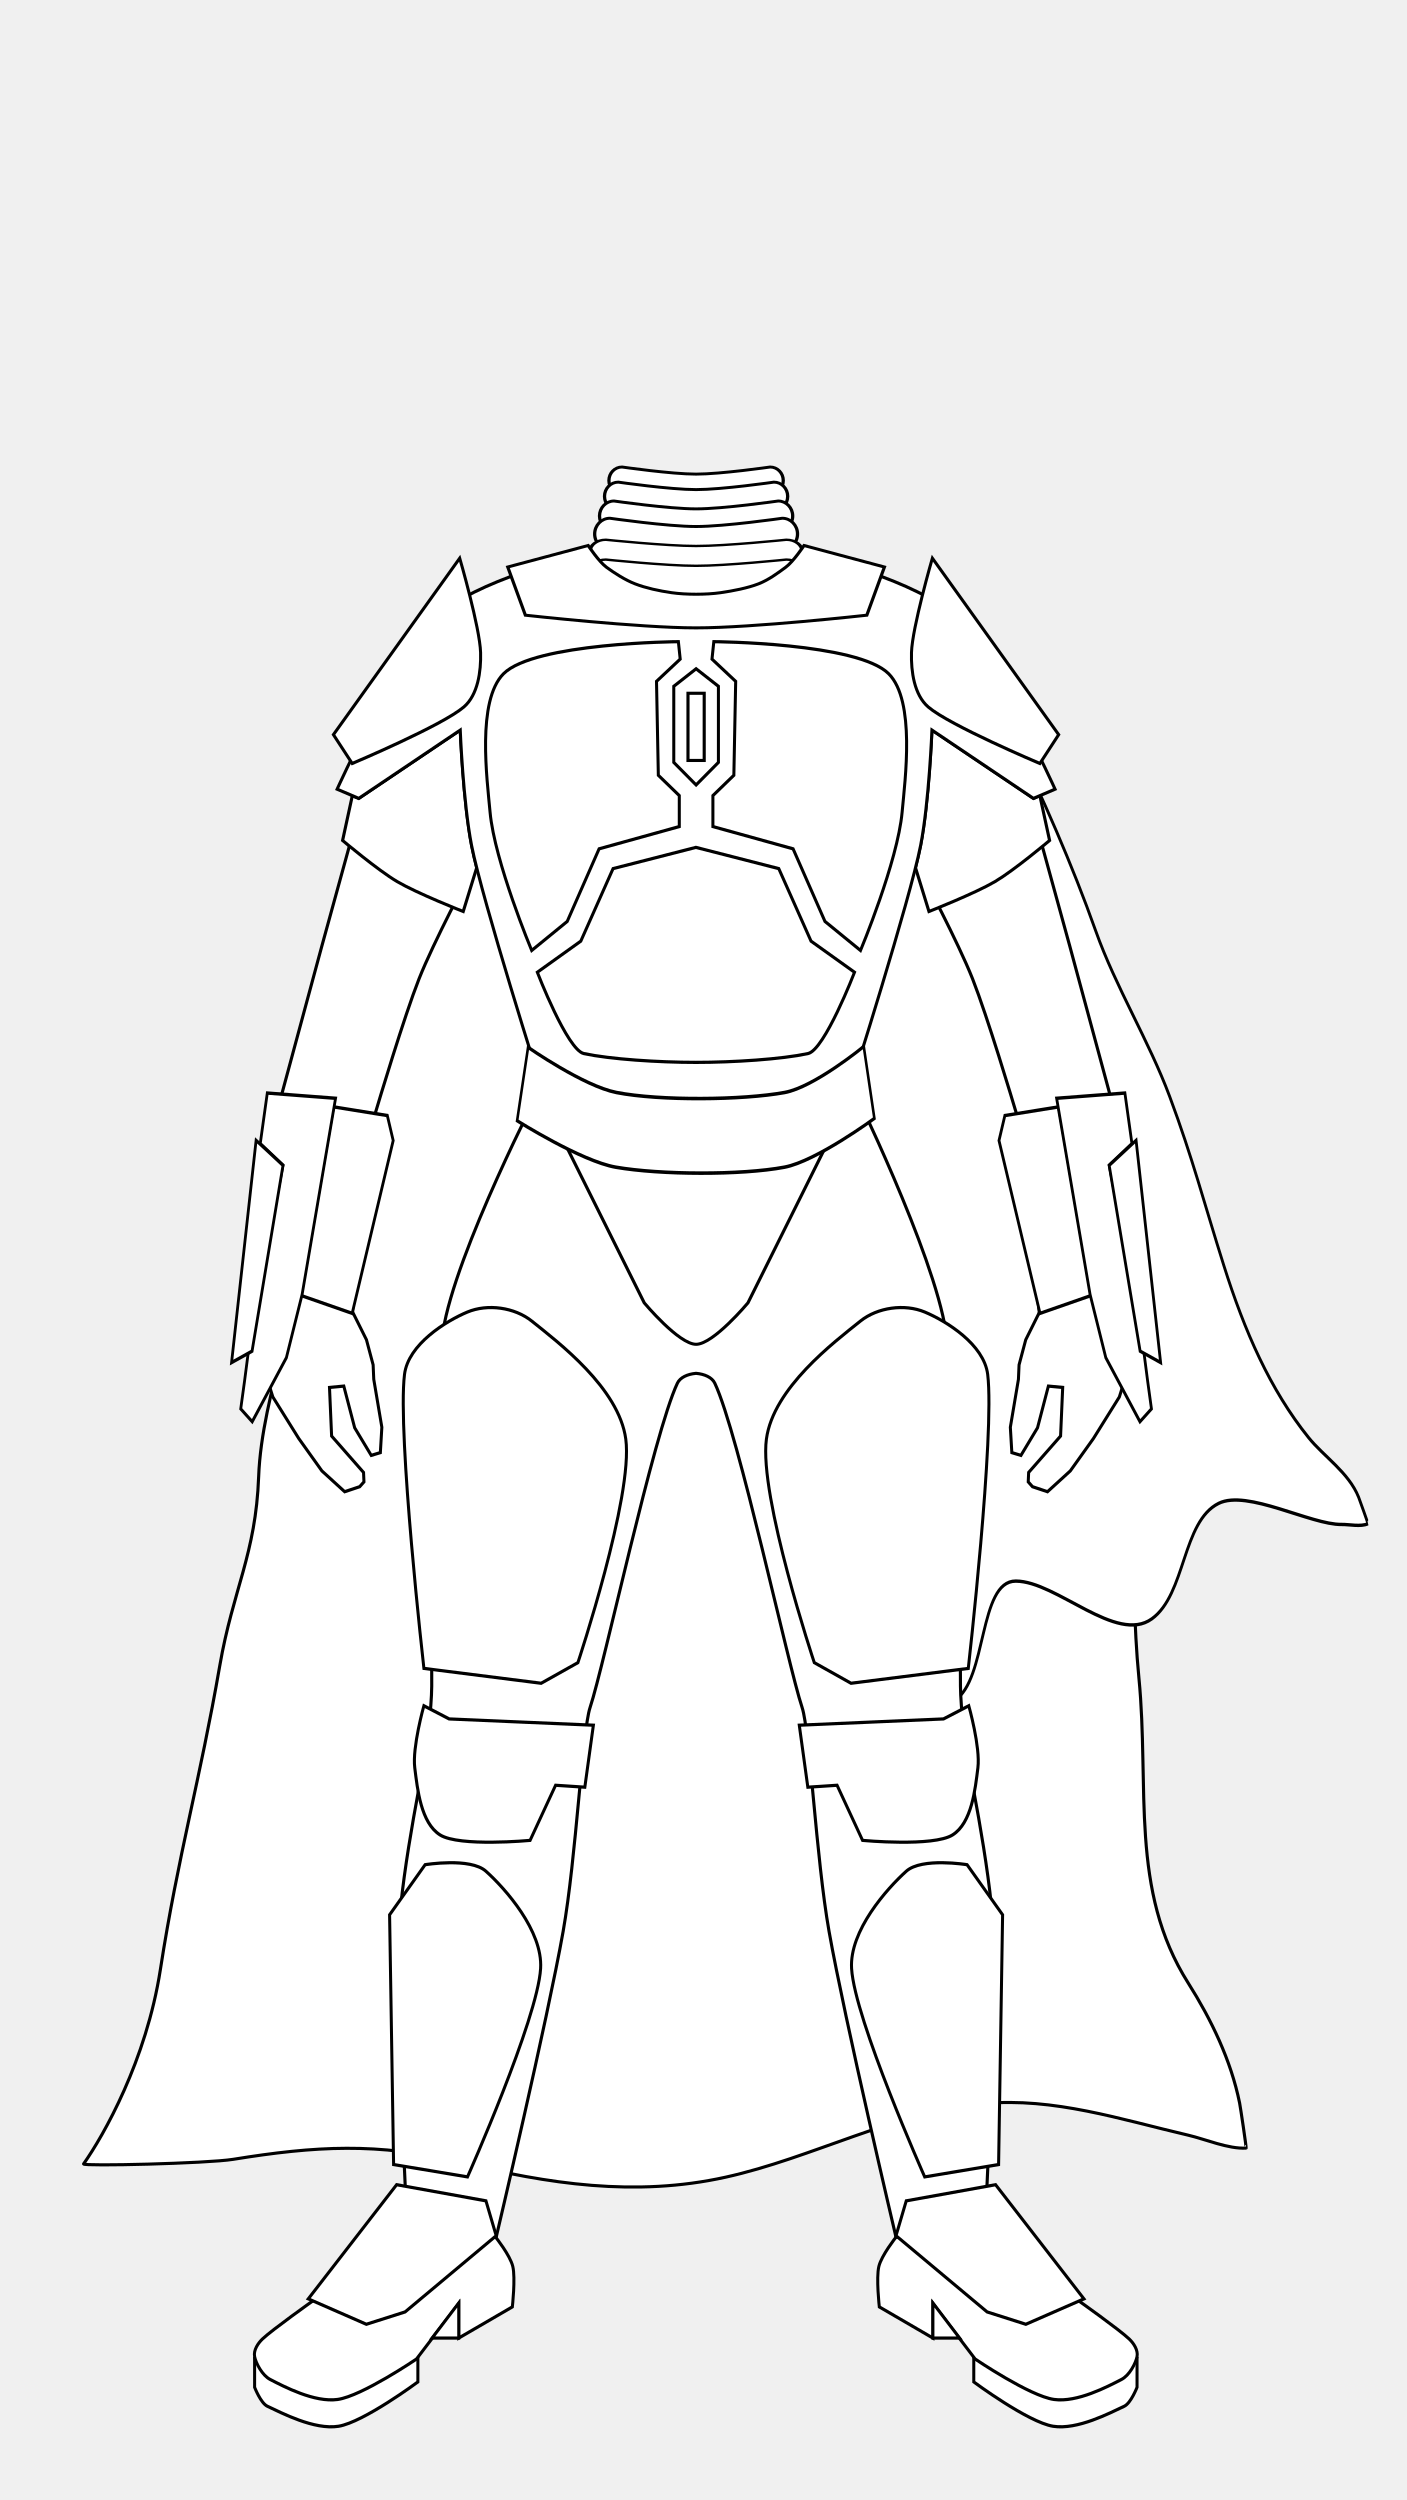
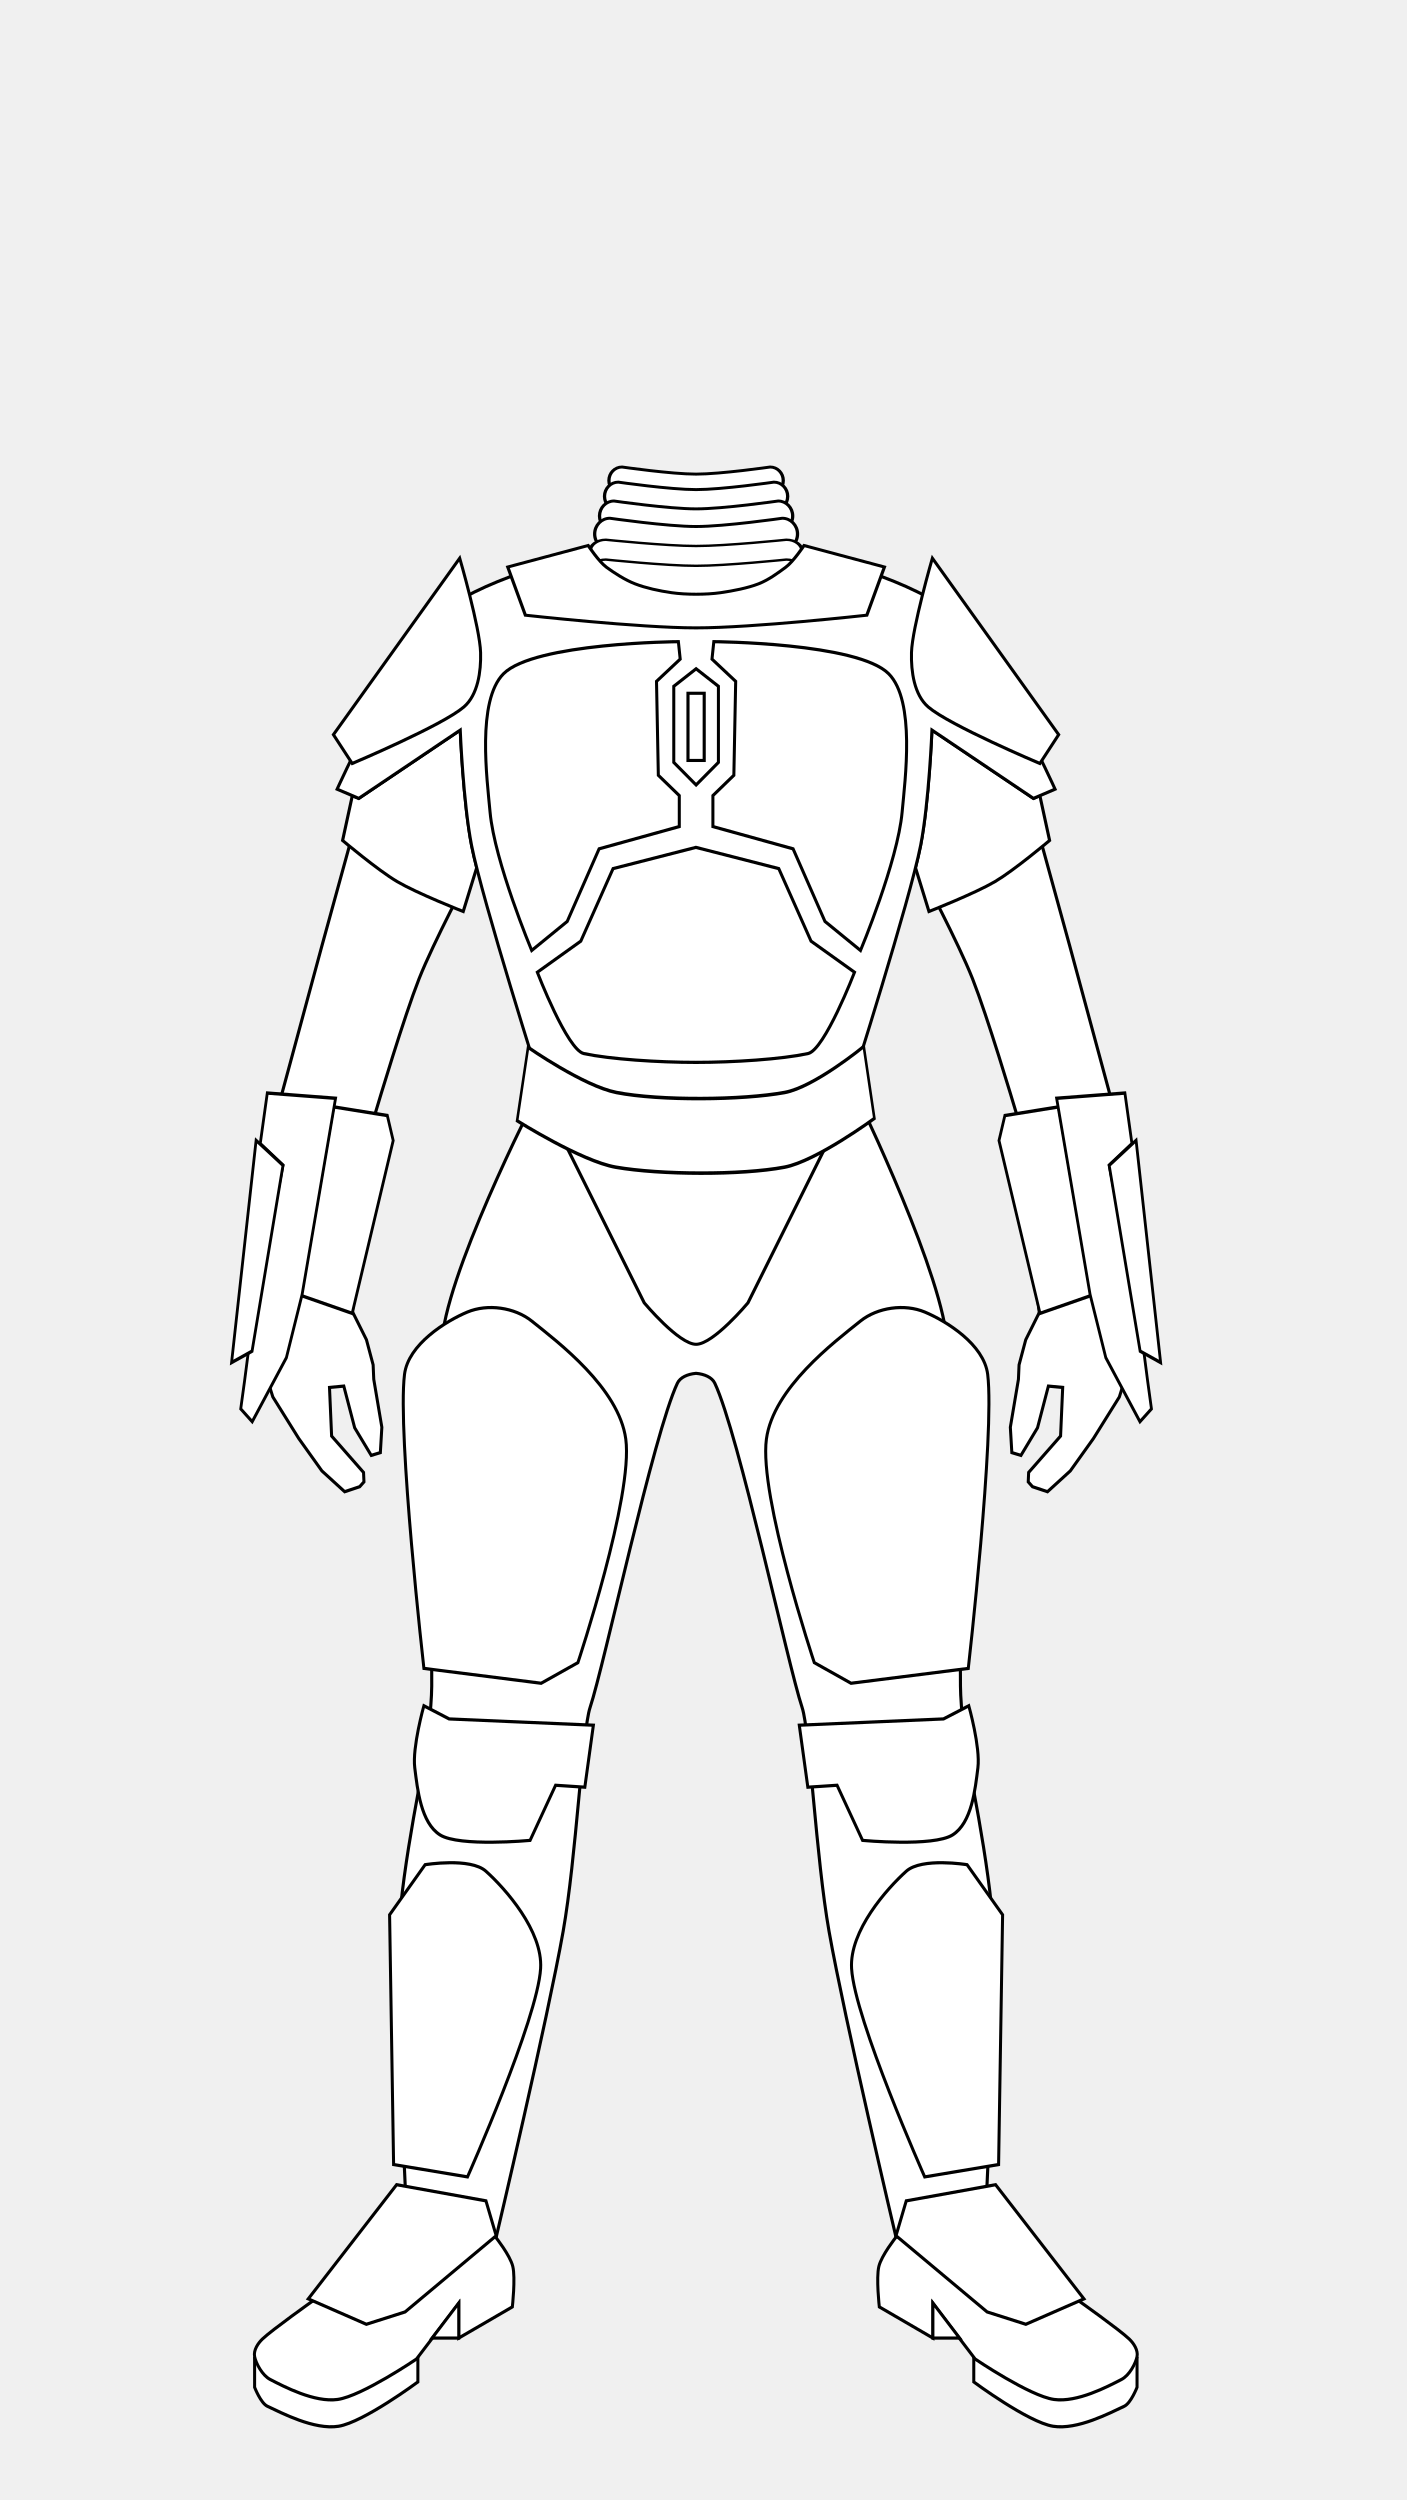
<svg xmlns="http://www.w3.org/2000/svg" id="Female-Body" width="100%" height="100%" viewBox="0 0 1800 3200" version="1.1" style="stroke:black;fill:white;">
  <style>
		.overrideFill [style] {
			fill: inherit !important;
		}
	</style>
-   <g id="Back" transform="matrix(1,0,0,1,-345.148,0)">
-     <g id="Cape-Full" transform="matrix(4.16667,0,0,4.16667,-106.797,-2.27374e-13)">
-       <path d="M282.382,188.133C252.498,199.416 219.224,253.787 215.107,295.138C212.51,321.231 199.786,347.741 200.978,373.719C202.186,400.062 188.897,427.382 187.92,453.706C187.04,477.422 180.043,488.257 175.981,511.709C169.904,546.803 163.185,569.926 157.733,605.049C153.4,632.967 140.299,656.04 134.145,664.751C133.582,665.547 172.258,664.613 180.066,663.35C205.284,659.269 224.613,658.09 249.639,664.229C276.827,670.898 303.539,674.986 331.343,668.837C358.129,662.913 383.311,648.755 410.783,646.225C432.127,644.259 452.952,651.144 473.474,655.924C478.676,657.136 485.884,660.234 491.268,659.892C491.404,659.884 489.545,647.386 489.273,646.04C486.62,632.918 480.568,620.393 473.47,609.161C455.416,580.592 461.642,549.247 458.342,515.481C455.143,482.746 458.488,449.941 452.986,417.265C448.119,388.362 431.018,361.468 426.736,332.303C421.711,298.087 410.04,261.437 399.709,228.191C387.039,187.419 312.266,176.85 282.382,188.133Z" style="stroke-width:0.96px;" />
-     </g>
-     <g id="Cape-Shoulder" transform="matrix(0.871254,0,0,1.0528,77.8679,13.0749)">
-       <path d="M1552.7,783.806C1536.45,746.35 1522.52,708.924 1522.52,708.924C1528.19,698.577 1571.95,698.914 1584.23,699.549C1612.85,701.028 1653.09,711.751 1670.56,729.276C1680.53,739.27 1700.88,739.819 1707.64,751.967C1708.17,752.916 1714.34,763.088 1713.75,763.539C1713.67,763.599 1717.21,784.138 1721.36,808.087C1750.4,827.225 1776.49,852.445 1794.03,881.876C1838.26,956.076 1882.39,1039.73 1916.55,1119.39C1945.68,1187.3 1994.99,1253.64 2025.12,1320.56C2059.17,1396.22 2075.4,1449.28 2104.84,1526.43C2135.2,1606.03 2172.7,1677.06 2229.28,1735.43C2251.53,1758.38 2288.19,1777.74 2302.77,1807.86C2304.26,1810.95 2316.79,1840.04 2316.52,1840.14C2305.86,1844.13 2289.09,1840.88 2277.71,1841.02C2232.81,1841.54 2138.94,1798.1 2097.11,1815.4C2043.26,1837.66 2049.08,1925.72 1999,1955.77C1947.02,1986.97 1858.82,1909.99 1799.1,1909.88C1744.13,1909.77 1757.38,2030.24 1709.18,2054.92C1694.26,2062.56 1596.3,2064.12 1596.88,2061.87C1603.23,2037.21 1613.58,1973.8 1602.77,1903.84C1589.18,1815.83 1586.57,1756.05 1574.26,1667.74C1566.04,1608.72 1572.61,1578.45 1557.76,1520.67C1541.28,1456.53 1549.02,1382.75 1528.1,1319.86C1507.47,1257.83 1514.64,1186.34 1501.6,1121.81C1480.94,1019.54 1498.72,829.766 1551.31,784.951C1551.77,784.562 1552.23,784.181 1552.7,783.806Z" style="stroke-width:4.14px;" />
-     </g>
+   <g id="Back">
+     <defs>
+       <g id="Cape-Full" transform="matrix(4.16667,0,0,4.16667,-106.797,-2.27374e-13)">
+         <path d="M282.382,188.133C252.498,199.416 219.224,253.787 215.107,295.138C212.51,321.231 199.786,347.741 200.978,373.719C202.186,400.062 188.897,427.382 187.92,453.706C187.04,477.422 180.043,488.257 175.981,511.709C169.904,546.803 163.185,569.926 157.733,605.049C153.4,632.967 140.299,656.04 134.145,664.751C133.582,665.547 172.258,664.613 180.066,663.35C205.284,659.269 224.613,658.09 249.639,664.229C276.827,670.898 303.539,674.986 331.343,668.837C358.129,662.913 383.311,648.755 410.783,646.225C432.127,644.259 452.952,651.144 473.474,655.924C478.676,657.136 485.884,660.234 491.268,659.892C491.404,659.884 489.545,647.386 489.273,646.04C486.62,632.918 480.568,620.393 473.47,609.161C455.416,580.592 461.642,549.247 458.342,515.481C455.143,482.746 458.488,449.941 452.986,417.265C448.119,388.362 431.018,361.468 426.736,332.303C421.711,298.087 410.04,261.437 399.709,228.191C387.039,187.419 312.266,176.85 282.382,188.133Z" style="stroke-width:0.96px;" />
+       </g>
+       <g id="Cape-Shoulder" transform="matrix(0.871254,0,0,1.0528,77.8679,13.0749)">
+         <path d="M1552.7,783.806C1536.45,746.35 1522.52,708.924 1522.52,708.924C1528.19,698.577 1571.95,698.914 1584.23,699.549C1612.85,701.028 1653.09,711.751 1670.56,729.276C1680.53,739.27 1700.88,739.819 1707.64,751.967C1708.17,752.916 1714.34,763.088 1713.75,763.539C1713.67,763.599 1717.21,784.138 1721.36,808.087C1750.4,827.225 1776.49,852.445 1794.03,881.876C1838.26,956.076 1882.39,1039.73 1916.55,1119.39C1945.68,1187.3 1994.99,1253.64 2025.12,1320.56C2059.17,1396.22 2075.4,1449.28 2104.84,1526.43C2135.2,1606.03 2172.7,1677.06 2229.28,1735.43C2251.53,1758.38 2288.19,1777.74 2302.77,1807.86C2304.26,1810.95 2316.79,1840.04 2316.52,1840.14C2305.86,1844.13 2289.09,1840.88 2277.71,1841.02C2232.81,1841.54 2138.94,1798.1 2097.11,1815.4C2043.26,1837.66 2049.08,1925.72 1999,1955.77C1947.02,1986.97 1858.82,1909.99 1799.1,1909.88C1744.13,1909.77 1757.38,2030.24 1709.18,2054.92C1694.26,2062.56 1596.3,2064.12 1596.88,2061.87C1603.23,2037.21 1613.58,1973.8 1602.77,1903.84C1589.18,1815.83 1586.57,1756.05 1574.26,1667.74C1566.04,1608.72 1572.61,1578.45 1557.76,1520.67C1541.28,1456.53 1549.02,1382.75 1528.1,1319.86C1507.47,1257.83 1514.64,1186.34 1501.6,1121.81C1480.94,1019.54 1498.72,829.766 1551.31,784.951C1551.77,784.562 1552.23,784.181 1552.7,783.806Z" style="stroke-width:4.14px;" />
+       </g>
+     </defs>
+     <g id="Cape" transform="matrix(1,0,0,1,-345.148,0)">
+ 			</g>
  </g>
  <g id="Body">
-     <g id="Boots">
-       <g transform="matrix(1.32813,0,0,1.71875,272.497,40.8176)">
-         <g transform="matrix(-1.31718,0,0,1.08136,1689.97,-124.051)">
-           <path d="M726.29,1716.4L726.29,1733.18C726.29,1733.18 686.583,1760.92 668.24,1763.71C650.512,1766.41 626.465,1754.43 616.231,1749.95C611.31,1747.8 606.835,1736.87 606.835,1736.87L606.835,1716.07C606.835,1716.07 612.824,1727.35 618.244,1729.82C628.534,1734.52 668.576,1744.25 668.576,1744.25L726.29,1716.4Z" style="stroke-width:2.22px;" />
-         </g>
-         <g transform="matrix(-1.31718,0,0,1.08136,1689.97,-122.969)">
-           <path d="M649.785,1676.13C649.785,1676.13 619.698,1696.21 612.54,1702.64C609.227,1705.62 605.942,1710.36 606.835,1714.72C607.786,1719.37 612.409,1727.66 618.244,1730.49C628.366,1735.41 650.646,1746.48 667.569,1744.25C685.409,1741.9 725.283,1716.4 725.283,1716.4L756.196,1678.15L756.196,1701.97L795.412,1680.5C795.412,1680.5 797.784,1660.65 795.748,1652.65C793.795,1644.97 783.196,1632.47 783.196,1632.47L717.376,1626.14L649.785,1676.13Z" style="stroke-width:2.22px;" />
-         </g>
-         <g transform="matrix(-1.31718,0,0,1.08136,1689.97,-122.969)">
-           <path d="M736.692,1701.97L756.196,1701.97L756.196,1677.81L736.692,1701.97Z" style="stroke-width:2.22px;" />
-         </g>
-       </g>
-       <g transform="matrix(-1.32813,0,0,1.71875,1508.81,40.8176)">
-         <g transform="matrix(-1.31718,0,0,1.08136,1689.97,-124.051)">
-           <path d="M726.29,1716.4L726.29,1733.18C726.29,1733.18 686.583,1760.92 668.24,1763.71C650.512,1766.41 626.465,1754.43 616.231,1749.95C611.31,1747.8 606.835,1736.87 606.835,1736.87L606.835,1716.07C606.835,1716.07 612.824,1727.35 618.244,1729.82C628.534,1734.52 668.576,1744.25 668.576,1744.25L726.29,1716.4Z" style="stroke-width:2.22px;" />
-         </g>
-         <g transform="matrix(-1.31718,0,0,1.08136,1689.97,-122.969)">
-           <path d="M649.785,1676.13C649.785,1676.13 619.698,1696.21 612.54,1702.64C609.227,1705.62 605.942,1710.36 606.835,1714.72C607.786,1719.37 612.409,1727.66 618.244,1730.49C628.366,1735.41 650.646,1746.48 667.569,1744.25C685.409,1741.9 725.283,1716.4 725.283,1716.4L756.196,1678.15L756.196,1701.97L795.412,1680.5C795.412,1680.5 797.784,1660.65 795.748,1652.65C793.795,1644.97 783.196,1632.47 783.196,1632.47L717.376,1626.14L649.785,1676.13Z" style="stroke-width:2.22px;" />
-         </g>
-         <g transform="matrix(-1.31718,0,0,1.08136,1689.97,-122.969)">
-           <path d="M736.692,1701.97L756.196,1701.97L756.196,1677.81L736.692,1701.97Z" style="stroke-width:2.22px;" />
-         </g>
-       </g>
-     </g>
    <g id="Flight-Suit">
-       <path d="M411.951,1211L460.452,1034.78L527.914,1057.97L601.893,1117.44C601.893,1117.44 554.876,1206.02 536.405,1252.82C517.381,1301.02 484.443,1411.17 480.223,1425.35L450.788,1681.1L365.499,1653.77L360.152,1402.49L411.951,1211Z" style="stroke-width:4px;" />
-       <g transform="matrix(-1,0,0,1,1781.26,0)">
-         <path d="M411.951,1211L460.452,1034.78L527.914,1057.97L601.893,1117.44C601.893,1117.44 554.876,1206.02 536.405,1252.82C517.381,1301.02 484.443,1411.17 480.223,1425.35L450.788,1681.1L365.499,1653.77L360.152,1402.49L411.951,1211Z" style="stroke-width:4px;" />
-       </g>
-       <g id="Pants" transform="matrix(1,0,0,1,-384,-56)">
-         <path d="M1274.5,1813.92C1264.02,1814.92 1254.56,1819.11 1251.09,1826.45C1220.49,1891.17 1157.49,2187.1 1139.29,2241.63C1129.38,2271.29 1121.57,2433.63 1104.79,2528.31C1084.76,2641.3 1019.12,2919.56 1019.12,2919.56L905.303,2907.8C905.303,2907.8 890.635,2628.36 894.687,2526.65C897.767,2449.36 929.614,2297.55 929.614,2297.55C929.614,2297.55 936.45,2242.11 936.611,2214.22C937.195,2113.43 931.118,1889.18 950.976,1760.44C966.682,1658.62 1077.63,1444.91 1077.63,1444.91C1077.63,1444.91 1201.92,1493.81 1275,1493.81C1348.08,1493.81 1473.41,1443.86 1473.41,1443.86C1473.41,1443.86 1579.04,1658.62 1594.74,1760.44C1614.6,1889.18 1612.81,2113.43 1613.39,2214.22C1613.55,2242.11 1620.39,2297.55 1620.39,2297.55C1620.39,2297.55 1652.23,2449.36 1655.31,2526.65C1659.37,2628.36 1644.7,2907.8 1644.7,2907.8L1530.88,2919.56C1530.88,2919.56 1465.24,2641.3 1445.21,2528.31C1428.43,2433.63 1420.62,2271.29 1410.71,2241.63C1392.51,2187.1 1329.52,1891.17 1298.91,1826.45C1295.38,1818.99 1285.67,1814.79 1275,1813.88L1274.5,1813.92Z" style="stroke-width:4px;" />
-       </g>
-       <g id="Neck-padding" transform="matrix(1.55624,0,0,1.95769,166.266,-1.56125)">
+       <g id="Padding" transform="matrix(1.55624,0,0,1.95769,166.266,-1.56125)">
        <g transform="matrix(1.29579,0,0,0.929431,-738.62,-84.9653)">
          <path d="M984.737,430.319C984.737,425.068 981.013,420.806 976.426,420.806C976.426,420.806 945.078,425.806 929.404,425.806C913.73,425.806 882.382,420.806 882.382,420.806C877.795,420.806 874.071,425.068 874.071,430.319C874.071,435.569 877.795,439.832 882.382,439.832C882.382,439.832 913.73,444.832 929.404,444.832C945.078,444.832 976.426,439.832 976.426,439.832C981.013,439.832 984.737,435.569 984.737,430.319Z" style="stroke-width:2.08px;" />
        </g>
        <g transform="matrix(1.36143,0,0,0.976507,-799.619,-94.8875)">
          <path d="M984.737,430.319C984.737,425.068 981.013,420.806 976.426,420.806C976.426,420.806 945.078,425.806 929.404,425.806C913.73,425.806 882.382,420.806 882.382,420.806C877.795,420.806 874.071,425.068 874.071,430.319C874.071,435.569 877.795,439.832 882.382,439.832C882.382,439.832 913.73,444.832 929.404,444.832C945.078,444.832 976.426,439.832 976.426,439.832C981.013,439.832 984.737,435.569 984.737,430.319Z" style="stroke-width:1.98px;" />
        </g>
        <g transform="matrix(1.43578,0,0,1.02984,-868.719,-104.993)">
          <path d="M984.737,430.319C984.737,425.068 981.013,420.806 976.426,420.806C976.426,420.806 945.078,425.806 929.404,425.806C913.73,425.806 882.382,420.806 882.382,420.806C877.795,420.806 874.071,425.068 874.071,430.319C874.071,435.569 877.795,439.832 882.382,439.832C882.382,439.832 913.73,444.832 929.404,444.832C945.078,444.832 976.426,439.832 976.426,439.832C981.013,439.832 984.737,435.569 984.737,430.319Z" style="stroke-width:1.88px;" />
        </g>
        <g transform="matrix(1.50761,0,0,1.08136,-935.486,-115.4)">
          <path d="M984.737,430.319C984.737,425.068 981.013,420.806 976.426,420.806C976.426,420.806 945.078,425.806 929.404,425.806C913.73,425.806 882.382,420.806 882.382,420.806C877.795,420.806 874.071,425.068 874.071,430.319C874.071,435.569 877.795,439.832 882.382,439.832C882.382,439.832 913.73,444.832 929.404,444.832C945.078,444.832 976.426,439.832 976.426,439.832C981.013,439.832 984.737,435.569 984.737,430.319Z" style="stroke-width:1.79px;" />
        </g>
        <g transform="matrix(1.57903,0,0,0.816557,-1001.86,10.0899)">
          <path d="M984.737,430.319C984.737,425.068 981.013,420.806 976.426,420.806C976.426,420.806 945.078,425.806 929.404,425.806C913.73,425.806 882.382,420.806 882.382,420.806C877.795,420.806 874.071,425.068 874.071,430.319C874.071,435.569 877.795,439.832 882.382,439.832C882.382,439.832 913.73,444.832 929.404,444.832C945.078,444.832 976.426,439.832 976.426,439.832C981.013,439.832 984.737,435.569 984.737,430.319Z" style="stroke-width:1.93px;" />
        </g>
        <g transform="matrix(1.57903,0,0,0.816557,-1001.86,23.0506)">
          <path d="M984.737,430.319C984.737,425.068 981.013,420.806 976.426,420.806C976.426,420.806 945.078,425.806 929.404,425.806C913.73,425.806 882.382,420.806 882.382,420.806C877.795,420.806 874.071,425.068 874.071,430.319C874.071,435.569 877.795,439.832 882.382,439.832C882.382,439.832 913.73,449.461 929.404,449.461C945.078,449.461 976.426,439.832 976.426,439.832C981.013,439.832 984.737,435.569 984.737,430.319Z" style="stroke-width:1.93px;" />
        </g>
      </g>
-     </g>
-     <g id="Gloves">
-       <g id="Glove-Left" transform="matrix(-1.74772,-0.0761664,-0.0809216,1.85683,2533.34,-136.574)">
-         <path d="M641.796,1004.6L650.874,1023.8L654.958,1041.28L654.958,1051.25L659.343,1084.46L657.442,1101.88L650.694,1103.51L639.456,1084.01L632.839,1055.01L622.339,1055.51L622.339,1089.01L644.523,1115.01L644.523,1121.51L641.243,1124.71L630.126,1127.71L614.126,1112.71L598.243,1089.71L580.626,1060.36L577.805,1050.37L575.339,1039.01L596.456,979.514L613.339,982.014L639.456,990.014L641.796,1004.6Z" style="stroke-width:2.22px;" />
+       <g id="Jacket">
+         <path d="M411.951,1211L460.452,1034.78L527.914,1057.97L601.893,1117.44C601.893,1117.44 554.876,1206.02 536.405,1252.82C517.381,1301.02 484.443,1411.17 480.223,1425.35L450.788,1681.1L365.499,1653.77L360.152,1402.49L411.951,1211Z" style="stroke-width:4px;" />
+         <g transform="matrix(-1,0,0,1,1781.26,0)">
+           <path d="M411.951,1211L460.452,1034.78L527.914,1057.97L601.893,1117.44C601.893,1117.44 554.876,1206.02 536.405,1252.82C517.381,1301.02 484.443,1411.17 480.223,1425.35L450.788,1681.1L365.499,1653.77L360.152,1402.49L411.951,1211Z" style="stroke-width:4px;" />
+         </g>
      </g>
-       <g id="Glove-Right" transform="matrix(1.74772,-0.0761664,0.0809216,1.85683,-751.339,-136.574)">
-         <path d="M641.796,1004.6L650.874,1023.8L654.958,1041.28L654.958,1051.25L659.343,1084.46L657.442,1101.88L650.694,1103.51L639.456,1084.01L632.839,1055.01L622.339,1055.51L622.339,1089.01L644.523,1115.01L644.523,1121.51L641.243,1124.71L630.126,1127.71L614.126,1112.71L598.243,1089.71L580.626,1060.36L577.805,1050.37L575.339,1039.01L596.456,979.514L613.339,982.014L639.456,990.014L641.796,1004.6Z" style="stroke-width:2.22px;" />
+       <g id="Pants" transform="matrix(1,0,0,1,-384,-56)">
+         <path d="M1274.5,1813.92C1264.02,1814.92 1254.56,1819.11 1251.09,1826.45C1220.49,1891.17 1157.49,2187.1 1139.29,2241.63C1129.38,2271.29 1121.57,2433.63 1104.79,2528.31C1084.76,2641.3 1019.12,2919.56 1019.12,2919.56L905.303,2907.8C905.303,2907.8 890.635,2628.36 894.687,2526.65C897.767,2449.36 929.614,2297.55 929.614,2297.55C929.614,2297.55 936.45,2242.11 936.611,2214.22C937.195,2113.43 931.118,1889.18 950.976,1760.44C966.682,1658.62 1077.63,1444.91 1077.63,1444.91C1077.63,1444.91 1201.92,1493.81 1275,1493.81C1348.08,1493.81 1473.41,1443.86 1473.41,1443.86C1473.41,1443.86 1579.04,1658.62 1594.74,1760.44C1614.6,1889.18 1612.81,2113.43 1613.39,2214.22C1613.55,2242.11 1620.39,2297.55 1620.39,2297.55C1620.39,2297.55 1652.23,2449.36 1655.31,2526.65C1659.37,2628.36 1644.7,2907.8 1644.7,2907.8L1530.88,2919.56C1530.88,2919.56 1465.24,2641.3 1445.21,2528.31C1428.43,2433.63 1420.62,2271.29 1410.71,2241.63C1392.51,2187.1 1329.52,1891.17 1298.91,1826.45C1295.38,1818.99 1285.67,1814.79 1275,1813.88L1274.5,1813.92Z" style="stroke-width:4px;" />
      </g>
    </g>
    <g id="Sleeves">
      <path d="M450.98,1018.45L459.199,1021.96L589.112,934.514C589.112,934.514 592.819,1026.72 603.604,1082.08C605.099,1089.76 607.348,1099.49 610.169,1110.73L592.915,1166.71C592.915,1166.71 534.194,1143.63 508.463,1128.48C483.467,1113.76 438.527,1075.79 438.527,1075.79L450.98,1018.45Z" style="stroke-width:4px;" />
      <path d="M1171.83,1110.73C1174.65,1099.49 1176.9,1089.76 1178.4,1082.08C1189.18,1026.72 1192.89,934.514 1192.89,934.514L1322.8,1021.96L1331.02,1018.45L1343.47,1075.79C1343.47,1075.79 1298.53,1113.76 1273.54,1128.48C1247.81,1143.63 1189.09,1166.71 1189.09,1166.71L1171.83,1110.73Z" style="stroke-width:4px;" />
    </g>
    <g id="Vest" transform="matrix(0.913063,0,0,0.953721,-273.155,13.4654)">
      <path d="M1348.45,1501.02L1201.55,1501.02L1058.1,1444.02C1058.1,1444.02 975.113,1193.58 960.239,1120.47C948.428,1062.42 944.368,965.743 944.368,965.743L802.085,1057.43L771.762,1045.04C771.762,1045.04 856.899,864.965 912.879,812.796C963.551,765.573 1107.64,732.024 1107.64,732.024L1200.07,789.535L1284.86,795.605L1350.05,790.234L1442.36,732.024C1442.36,732.024 1586.45,765.573 1637.12,812.796C1693.1,864.965 1778.24,1045.04 1778.24,1045.04L1747.91,1057.43L1605.63,965.743C1605.63,965.743 1601.57,1062.42 1589.76,1120.47C1574.89,1193.58 1491.9,1444.02 1491.9,1444.02L1348.45,1501.02Z" style="stroke-width:4.28px;" />
+     </g>
+     <g id="Gloves">
+       <g id="Left_Glove" transform="matrix(-1.74772,-0.0761664,-0.0809216,1.85683,2533.34,-136.574)">
+         <path d="M641.796,1004.6L650.874,1023.8L654.958,1041.28L654.958,1051.25L659.343,1084.46L657.442,1101.88L650.694,1103.51L639.456,1084.01L632.839,1055.01L622.339,1055.51L622.339,1089.01L644.523,1115.01L644.523,1121.51L641.243,1124.71L630.126,1127.71L614.126,1112.71L598.243,1089.71L580.626,1060.36L577.805,1050.37L575.339,1039.01L596.456,979.514L613.339,982.014L639.456,990.014L641.796,1004.6Z" style="stroke-width:2.22px;" />
+       </g>
+       <g id="Right_Glove" transform="matrix(1.74772,-0.0761664,0.0809216,1.85683,-751.339,-136.574)">
+         <path d="M641.796,1004.6L650.874,1023.8L654.958,1041.28L654.958,1051.25L659.343,1084.46L657.442,1101.88L650.694,1103.51L639.456,1084.01L632.839,1055.01L622.339,1055.51L622.339,1089.01L644.523,1115.01L644.523,1121.51L641.243,1124.71L630.126,1127.71L614.126,1112.71L598.243,1089.71L580.626,1060.36L577.805,1050.37L575.339,1039.01L596.456,979.514L613.339,982.014L639.456,990.014L641.796,1004.6Z" style="stroke-width:2.22px;" />
+       </g>
+     </g>
+     <g id="Boots">
+       <g id="Left_Boot" transform="matrix(1.32813,0,0,1.71875,272.497,40.8176)">
+         <g transform="matrix(-1.31718,0,0,1.08136,1689.97,-124.051)">
+           <path d="M726.29,1716.4L726.29,1733.18C726.29,1733.18 686.583,1760.92 668.24,1763.71C650.512,1766.41 626.465,1754.43 616.231,1749.95C611.31,1747.8 606.835,1736.87 606.835,1736.87L606.835,1716.07C606.835,1716.07 612.824,1727.35 618.244,1729.82C628.534,1734.52 668.576,1744.25 668.576,1744.25L726.29,1716.4Z" style="stroke-width:2.22px;" />
+         </g>
+         <g transform="matrix(-1.31718,0,0,1.08136,1689.97,-122.969)">
+           <path d="M649.785,1676.13C649.785,1676.13 619.698,1696.21 612.54,1702.64C609.227,1705.62 605.942,1710.36 606.835,1714.72C607.786,1719.37 612.409,1727.66 618.244,1730.49C628.366,1735.41 650.646,1746.48 667.569,1744.25C685.409,1741.9 725.283,1716.4 725.283,1716.4L756.196,1678.15L756.196,1701.97L795.412,1680.5C795.412,1680.5 797.784,1660.65 795.748,1652.65C793.795,1644.97 783.196,1632.47 783.196,1632.47L717.376,1626.14L649.785,1676.13Z" style="stroke-width:2.22px;" />
+         </g>
+         <g transform="matrix(-1.31718,0,0,1.08136,1689.97,-122.969)">
+           <path d="M736.692,1701.97L756.196,1701.97L756.196,1677.81L736.692,1701.97Z" style="stroke-width:2.22px;" />
+         </g>
+       </g>
+       <g id="Right_Boot" transform="matrix(-1.32813,0,0,1.71875,1508.81,40.8176)">
+         <g transform="matrix(-1.31718,0,0,1.08136,1689.97,-124.051)">
+           <path d="M726.29,1716.4L726.29,1733.18C726.29,1733.18 686.583,1760.92 668.24,1763.71C650.512,1766.41 626.465,1754.43 616.231,1749.95C611.31,1747.8 606.835,1736.87 606.835,1736.87L606.835,1716.07C606.835,1716.07 612.824,1727.35 618.244,1729.82C628.534,1734.52 668.576,1744.25 668.576,1744.25L726.29,1716.4Z" style="stroke-width:2.22px;" />
+         </g>
+         <g transform="matrix(-1.31718,0,0,1.08136,1689.97,-122.969)">
+           <path d="M649.785,1676.13C649.785,1676.13 619.698,1696.21 612.54,1702.64C609.227,1705.62 605.942,1710.36 606.835,1714.72C607.786,1719.37 612.409,1727.66 618.244,1730.49C628.366,1735.41 650.646,1746.48 667.569,1744.25C685.409,1741.9 725.283,1716.4 725.283,1716.4L756.196,1678.15L756.196,1701.97L795.412,1680.5C795.412,1680.5 797.784,1660.65 795.748,1652.65C793.795,1644.97 783.196,1632.47 783.196,1632.47L717.376,1626.14L649.785,1676.13Z" style="stroke-width:2.22px;" />
+         </g>
+         <g transform="matrix(-1.31718,0,0,1.08136,1689.97,-122.969)">
+           <path d="M736.692,1701.97L756.196,1701.97L756.196,1677.81L736.692,1701.97Z" style="stroke-width:2.22px;" />
+         </g>
+       </g>
    </g>
  </g>
  <g id="Lower-Armor">
    <g id="Ankles" transform="matrix(1.32813,0,0,1.71875,272.497,40.8176)">
      <g id="Ankle-Left" transform="matrix(-1.31718,0,0,1.08136,1689.97,-122.969)">
        <path d="M645.696,1674.97L710.345,1596.35L775.696,1607.47L783.196,1631.47L716.529,1683.97L688.196,1692.47L645.696,1674.97Z" style="stroke-width:2.22px;" />
      </g>
      <g id="Ankle-Right" transform="matrix(1.31718,0,0,1.08136,-758.572,-122.969)">
        <path d="M645.696,1674.97L710.345,1596.35L775.696,1607.47L783.196,1631.47L716.529,1683.97L688.196,1692.47L645.696,1674.97Z" style="stroke-width:2.22px;" />
      </g>
    </g>
    <g id="Shins" transform="matrix(1.32813,0,0,1.71875,272.497,40.8176)">
      <g id="Shin-Left" transform="matrix(-1.31718,0,0,1.08136,1689.97,-122.969)">
        <path d="M705.196,1410.47L731.196,1375.97C731.196,1375.97 764.315,1370.84 775.696,1380.47C789.779,1392.38 817.361,1421.51 815.696,1447.47C813.446,1482.55 762.196,1590.97 762.196,1590.97L708.129,1582.47L705.196,1410.47Z" style="stroke-width:2.22px;" />
      </g>
      <g id="Shin-Right" transform="matrix(1.31718,0,0,1.08136,-758.572,-122.969)">
        <path d="M705.196,1410.47L731.196,1375.97C731.196,1375.97 764.315,1370.84 775.696,1380.47C789.779,1392.38 817.361,1421.51 815.696,1447.47C813.446,1482.55 762.196,1590.97 762.196,1590.97L708.129,1582.47L705.196,1410.47Z" style="stroke-width:2.22px;" />
      </g>
    </g>
    <g id="Knees" transform="matrix(1.32813,0,0,1.71875,272.497,40.8176)">
      <g id="Knee-Left" transform="matrix(1.24028,-0.342686,0.471162,1.01823,-945.298,235.299)">
        <path d="M740.461,1256.59L731.079,1298.78L751.696,1304.3L755.696,1345.97C755.696,1345.97 802.807,1366.69 819.029,1363.3C835.252,1359.91 845.863,1338.97 853.029,1325.63C859.859,1312.93 862.029,1283.3 862.029,1283.3L841.363,1285.97L740.461,1256.59Z" style="stroke-width:2.22px;" />
      </g>
      <g id="Knee-Right" transform="matrix(-1.24028,-0.342686,-0.471162,1.01823,1877.14,235.299)">
        <path d="M740.461,1256.59L731.079,1298.78L751.696,1304.3L755.696,1345.97C755.696,1345.97 802.807,1366.69 819.029,1363.3C835.252,1359.91 845.863,1338.97 853.029,1325.63C859.859,1312.93 862.029,1283.3 862.029,1283.3L841.363,1285.97L740.461,1256.59Z" style="stroke-width:2.22px;" />
      </g>
    </g>
    <g id="Thighs" transform="matrix(1.32813,0,0,1.71875,272.497,40.8176)">
      <g id="Thigh-Left" transform="matrix(-1.49662,0,0,1.22868,1819.1,-304.958)">
        <path d="M716.529,1061.97C718.904,1043.65 743.363,1029.52 757.029,1024.13C770.011,1019.02 787.392,1021.23 798.529,1029.63C815.529,1042.47 854.6,1070.23 859.029,1101.13C863.974,1135.63 828.196,1236.63 828.196,1236.63L804.529,1249.13L729.029,1240.13C729.029,1240.13 711.863,1097.97 716.529,1061.97Z" style="stroke-width:1.95px;" />
      </g>
      <g id="Thigh-Right" transform="matrix(1.49662,0,0,1.22868,-887.709,-304.958)">
        <path d="M716.529,1061.97C718.904,1043.65 743.363,1029.52 757.029,1024.13C770.011,1019.02 787.392,1021.23 798.529,1029.63C815.529,1042.47 854.6,1070.23 859.029,1101.13C863.974,1135.63 828.196,1236.63 828.196,1236.63L804.529,1249.13L729.029,1240.13C729.029,1240.13 711.863,1097.97 716.529,1061.97Z" style="stroke-width:1.95px;" />
      </g>
    </g>
    <g id="Groin" transform="matrix(1.74938,0,0,1.69526,-734.982,-152.991)">
      <path d="M891.529,1073.97L828.196,942.634L1030.73,942.634L967.397,1073.97C967.397,1073.97 942.108,1105.26 929.463,1105.26C916.818,1105.26 891.529,1073.97 891.529,1073.97Z" style="stroke-width:2.32px;" />
    </g>
    <g id="Belt" transform="matrix(3.12512,0,0,4.30679,681.475,1494)">
      <path d="M-1.774,-35.627C-1.774,-35.627 20.949,-24.108 34.428,-22.195C52.225,-19.669 86.07,-19.915 103.284,-22.195C115.526,-23.816 135.717,-35.874 135.717,-35.874L140.07,-14.493C140.07,-14.493 116.306,-1.789 103.232,0C85.576,2.415 52.383,2.301 34.134,0C20.016,-1.78 -6.263,-13.805 -6.263,-13.805L-1.774,-35.627Z" style="stroke-width:1.06px;stroke-miterlimit:10;" />
    </g>
  </g>
-   <g id="Upper-Armor">
-     <g id="Gauntlets">
-       <g id="Gauntlet-Left">
-         <g transform="matrix(1.60992,0.0701613,-0.0855986,1.96415,-536.232,-337.622)">
-           <path d="M1219.98,849.641L1177.58,856.806L1173.78,873.241L1212.3,984.478L1252.18,971.441L1219.98,849.641Z" style="stroke-width:2.23px;" />
-         </g>
-         <g transform="matrix(1.60992,0.0701613,-0.0855986,1.96415,-536.232,-337.622)">
-           <path d="M1272.05,838.775L1218.05,844.108L1251.38,970.775L1266.05,1011.44L1295.38,1052.11L1304.05,1043.44L1300.05,1025.44L1293.38,994.108L1262.05,886.108L1279.38,871.441L1272.05,838.775Z" style="stroke-width:2.23px;" />
-         </g>
-         <g transform="matrix(1.60992,0.0701613,-0.0855986,1.96415,-536.232,-337.622)">
-           <path d="M1262.09,886.284L1293.06,1006.22L1309.72,1013.07L1282.56,869.241L1262.09,886.284Z" style="stroke-width:2.23px;" />
-         </g>
+   <g id="Gauntlet">
+     <g id="Left_Gauntlet">
+       <g transform="matrix(1.60992,0.0701613,-0.0855986,1.96415,-536.232,-337.622)">
+         <path d="M1219.98,849.641L1177.58,856.806L1173.78,873.241L1212.3,984.478L1252.18,971.441L1219.98,849.641Z" style="stroke-width:2.23px;" />
      </g>
-       <g id="Gauntlet-Right">
-         <g transform="matrix(-1.60992,0.0701613,0.0855986,1.96415,2318.23,-337.622)">
-           <path d="M1219.98,849.641L1177.58,856.806L1173.78,873.241L1212.3,984.478L1252.18,971.441L1219.98,849.641Z" style="stroke-width:2.23px;" />
-         </g>
-         <g transform="matrix(-1.60992,0.0701613,0.0855986,1.96415,2318.23,-337.622)">
-           <path d="M1272.05,838.775L1218.05,844.108L1251.38,970.775L1266.05,1011.44L1295.38,1052.11L1304.05,1043.44L1300.05,1025.44L1293.38,994.108L1262.05,886.108L1279.38,871.441L1272.05,838.775Z" style="stroke-width:2.23px;" />
-         </g>
-         <g transform="matrix(-1.60992,0.0701613,0.0855986,1.96415,2318.23,-337.622)">
-           <path d="M1262.09,886.284L1293.06,1006.22L1309.72,1013.07L1282.56,869.241L1262.09,886.284Z" style="stroke-width:2.23px;" />
-         </g>
+       <g transform="matrix(1.60992,0.0701613,-0.0855986,1.96415,-536.232,-337.622)">
+         <path d="M1272.05,838.775L1218.05,844.108L1251.38,970.775L1266.05,1011.44L1295.38,1052.11L1304.05,1043.44L1300.05,1025.44L1293.38,994.108L1262.05,886.108L1279.38,871.441L1272.05,838.775Z" style="stroke-width:2.23px;" />
+       </g>
+       <g transform="matrix(1.60992,0.0701613,-0.0855986,1.96415,-536.232,-337.622)">
+         <path d="M1262.09,886.284L1293.06,1006.22L1309.72,1013.07L1282.56,869.241L1262.09,886.284Z" style="stroke-width:2.23px;" />
      </g>
    </g>
+     <g id="Right_Gauntlet">
+       <g transform="matrix(-1.60992,0.0701613,0.0855986,1.96415,2318.23,-337.622)">
+         <path d="M1219.98,849.641L1177.58,856.806L1173.78,873.241L1212.3,984.478L1252.18,971.441L1219.98,849.641Z" style="stroke-width:2.23px;" />
+       </g>
+       <g transform="matrix(-1.60992,0.0701613,0.0855986,1.96415,2318.23,-337.622)">
+         <path d="M1272.05,838.775L1218.05,844.108L1251.38,970.775L1266.05,1011.44L1295.38,1052.11L1304.05,1043.44L1300.05,1025.44L1293.38,994.108L1262.05,886.108L1279.38,871.441L1272.05,838.775Z" style="stroke-width:2.23px;" />
+       </g>
+       <g transform="matrix(-1.60992,0.0701613,0.0855986,1.96415,2318.23,-337.622)">
+         <path d="M1262.09,886.284L1293.06,1006.22L1309.72,1013.07L1282.56,869.241L1262.09,886.284Z" style="stroke-width:2.23px;" />
+       </g>
+     </g>
+   </g>
+   <g id="Upper-Armor">
    <g id="Abdomen" transform="matrix(1.74938,0,0,1.85859,-735.211,-200.516)">
      <path d="M847.463,833.472C835.317,830.998 813.42,777.472 813.42,777.472L845.229,756.045L868.846,706.092L929.463,691.472L990.08,706.092L1013.7,756.045L1045.51,777.472C1045.51,777.472 1023.61,830.998 1011.46,833.472C992.313,837.373 956.796,839.543 929.463,839.543C902.13,839.543 866.613,837.373 847.463,833.472Z" style="stroke-width:2.22px;" />
    </g>
    <g id="Iron-Heart">
      <g id="Heart-Outer" transform="matrix(1.74938,0,0,1.85859,-734.982,-180.536)">
        <path d="M913.13,622.189L913.13,569.789L929.463,557.722L945.796,569.789L945.796,622.189L929.463,637.722L913.13,622.189Z" style="stroke-width:2.22px;" />
      </g>
      <g id="Heart-Center" transform="matrix(1,0,0,1,1.38054,-0.0586451)">
        <rect x="879.239" y="887.445" width="20.761" height="86" style="stroke-width:4px;" />
      </g>
    </g>
    <g id="Chest" transform="matrix(1.32813,0,0,1.71875,271.973,30.8176)">
      <g id="Chest-Left" transform="matrix(-1.31718,0,0,1.08136,1690.75,-122.969)">
        <path d="M788.835,561.163C811.378,539.742 916.796,539.056 916.796,539.056L918.13,551.056L900.796,566.389L902.13,631.056L917.463,645.056L917.463,666.389L858.796,681.722L835.463,731.722L809.463,751.722C809.463,751.722 782.299,690.565 779.01,656.423C776.833,633.826 769.167,579.853 788.835,561.163Z" style="stroke-width:2.22px;" />
      </g>
      <g id="Chest-Right" transform="matrix(1.31718,0,0,1.08136,-758.572,-122.969)">
        <path d="M788.835,561.163C811.378,539.742 916.796,539.056 916.796,539.056L918.13,551.056L900.796,566.389L902.13,631.056L917.463,645.056L917.463,666.389L858.796,681.722L835.463,731.722L809.463,751.722C809.463,751.722 782.299,690.565 779.01,656.423C776.833,633.826 769.167,579.853 788.835,561.163Z" style="stroke-width:2.22px;" />
      </g>
    </g>
    <g id="Shoulders" transform="matrix(1.32813,0,0,1.71875,272.497,40.8176)">
      <g id="Shoulder-Left" transform="matrix(-1.509,0,0,1.23884,1765.49,-206.893)">
        <path d="M710.463,483.389C710.463,483.389 723.352,525.236 723.796,540.139C724.138,551.589 722.018,565.58 713.13,572.806C699.463,583.917 641.796,606.806 641.796,606.806L629.796,589.472L710.463,483.389Z" style="stroke-width:1.93px;" />
      </g>
      <g id="Shoulder-Right" transform="matrix(1.509,0,0,1.23884,-834.205,-206.893)">
        <path d="M710.463,483.389C710.463,483.389 723.352,525.236 723.796,540.139C724.138,551.589 722.018,565.58 713.13,572.806C699.463,583.917 641.796,606.806 641.796,606.806L629.796,589.472L710.463,483.389Z" style="stroke-width:1.93px;" />
      </g>
    </g>
    <g id="Neck" transform="matrix(1.46991,0,0,1.39372,-475.224,80.7559)">
      <path d="M929.463,518.7C879.907,518.7 780.796,507.056 780.796,507.056L765.463,462.809L835.463,443.056C835.463,443.056 844.712,457.829 851.463,463.056C858.352,468.389 867.561,474.664 876.201,478.221C885.645,482.11 897.151,484.708 908.13,486.389C920.463,488.278 938.463,488.278 950.796,486.389C961.775,484.708 974.472,482.11 983.916,478.221C992.556,474.664 1000.57,468.389 1007.46,463.056C1014.21,457.829 1023.46,443.056 1023.46,443.056L1093.46,462.809L1078.13,507.056C1078.13,507.056 979.019,518.7 929.463,518.7Z" style="stroke-width:2.79px;" />
    </g>
  </g>
  <g id="Helmet-wrapper" transform="translate(540,35)">
    <g id="Helmet_Current"> </g>
  </g>
</svg>
